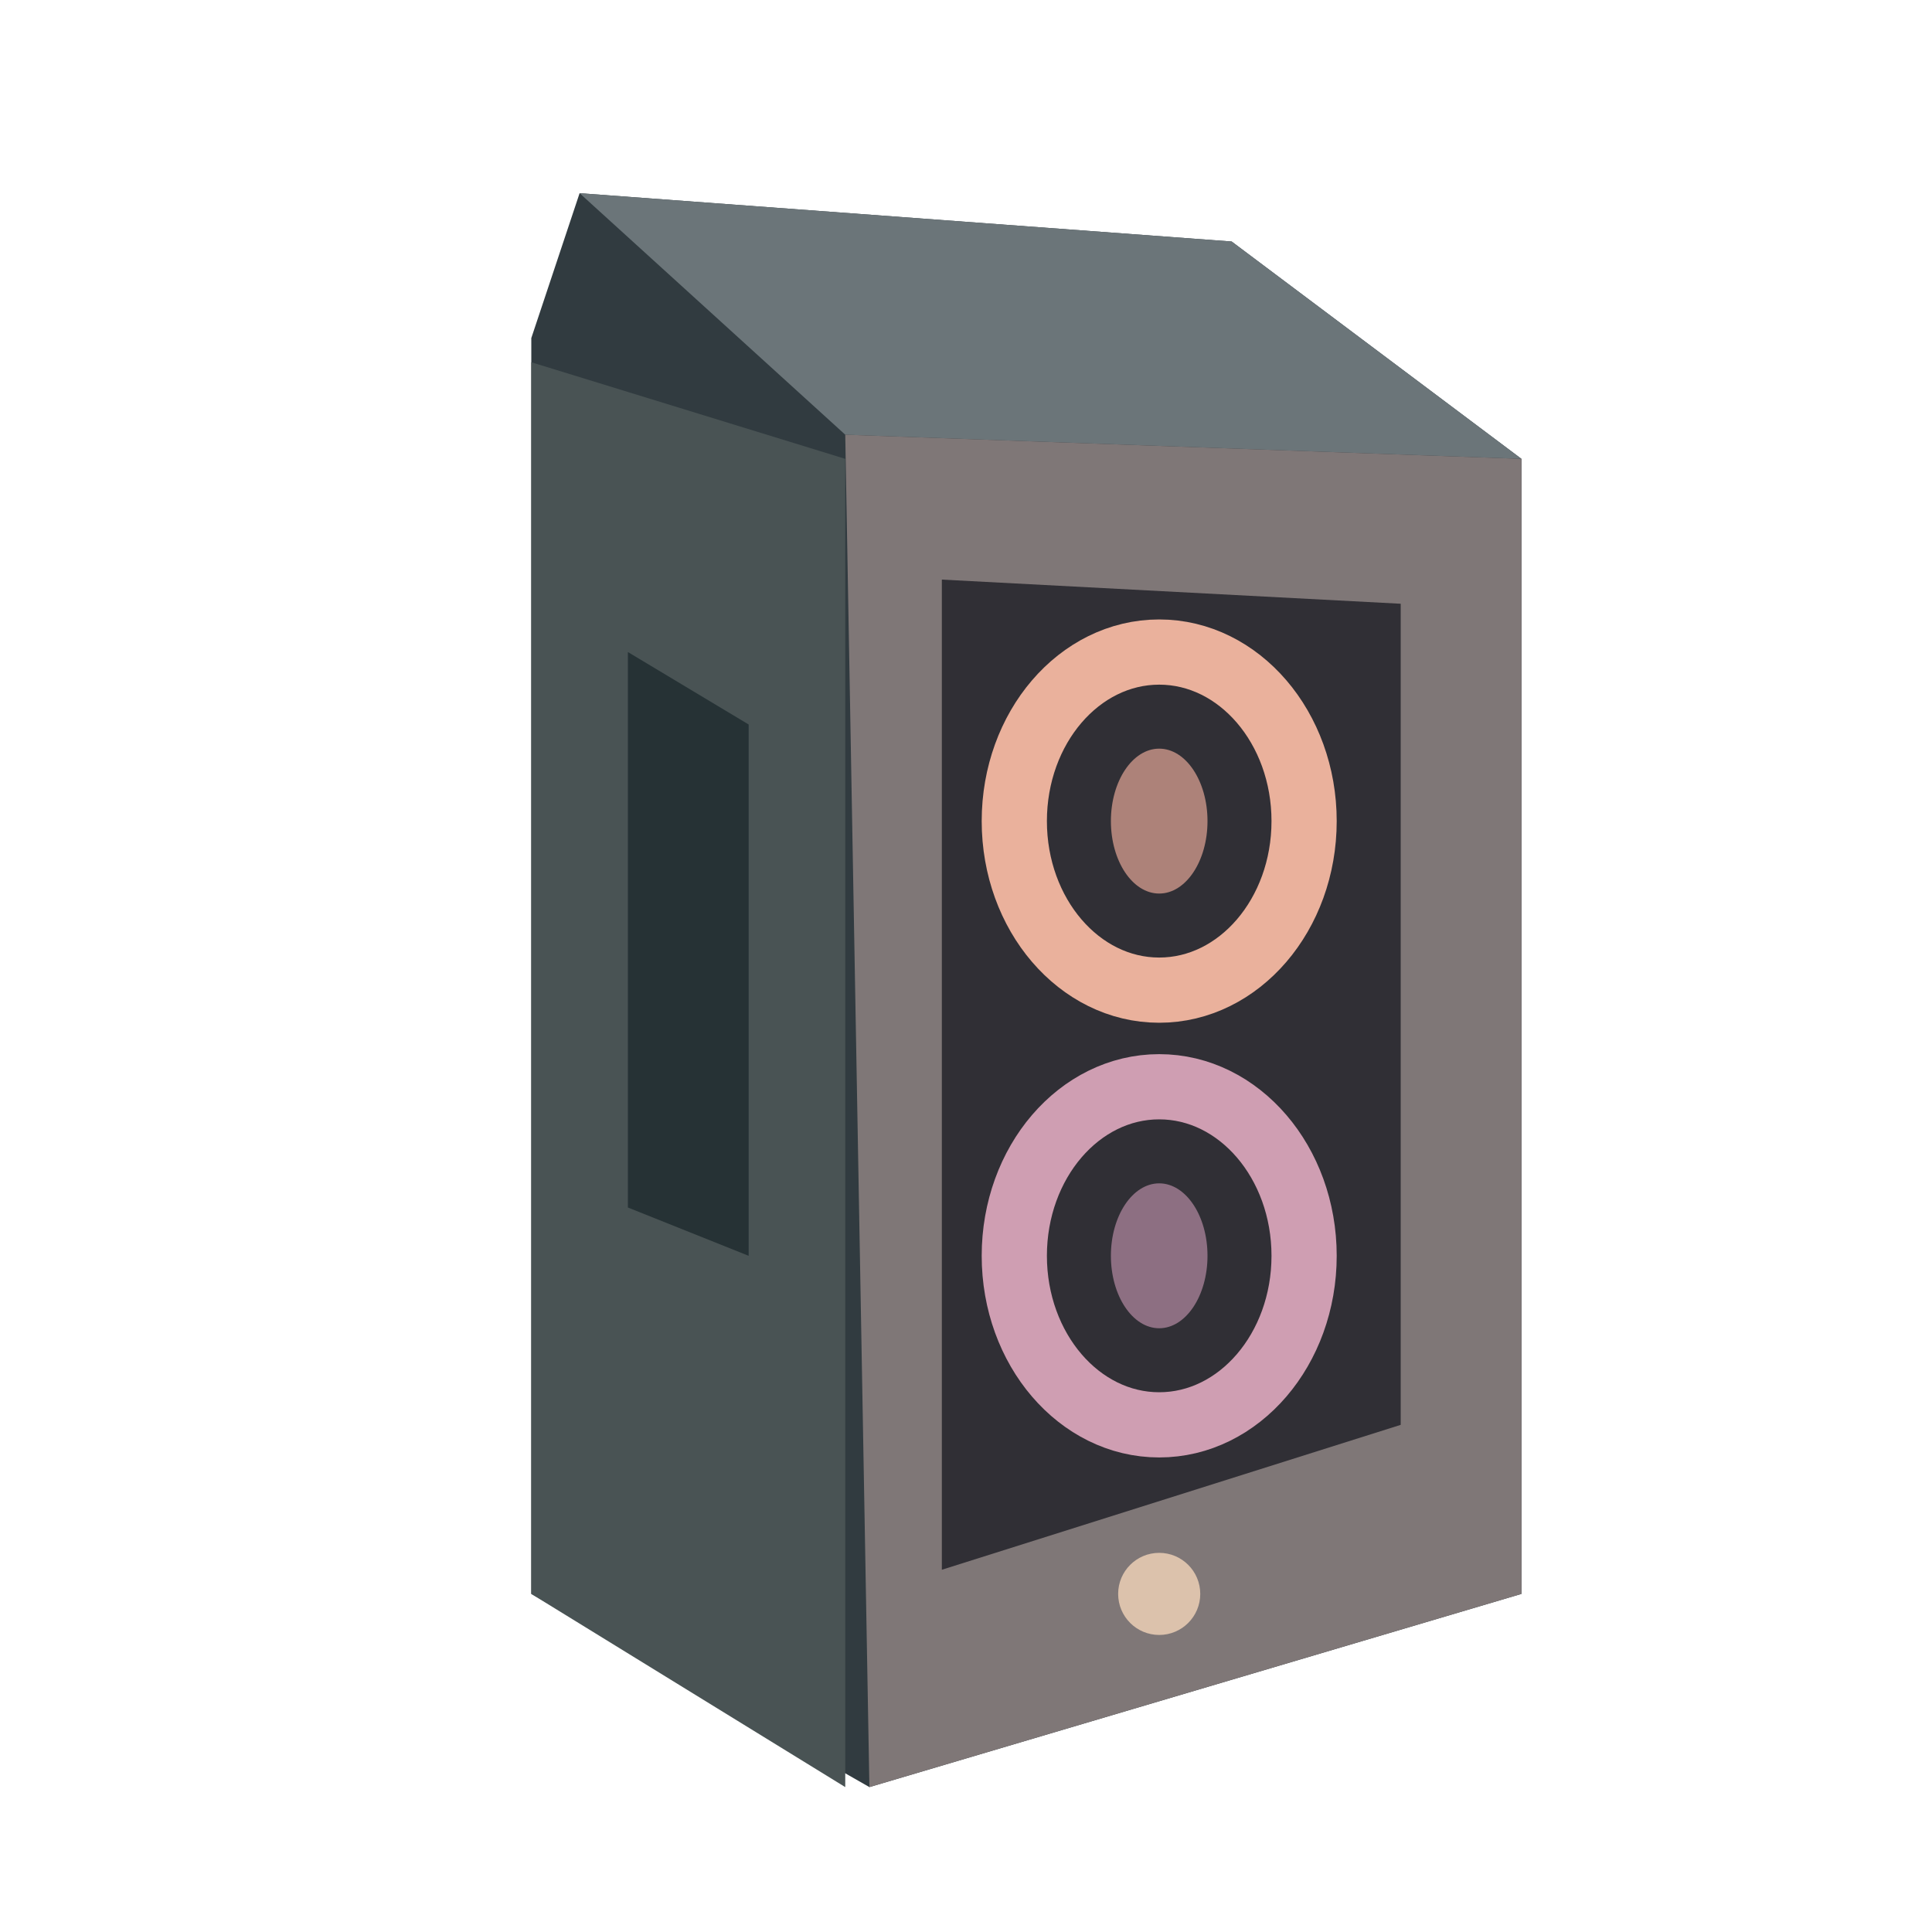
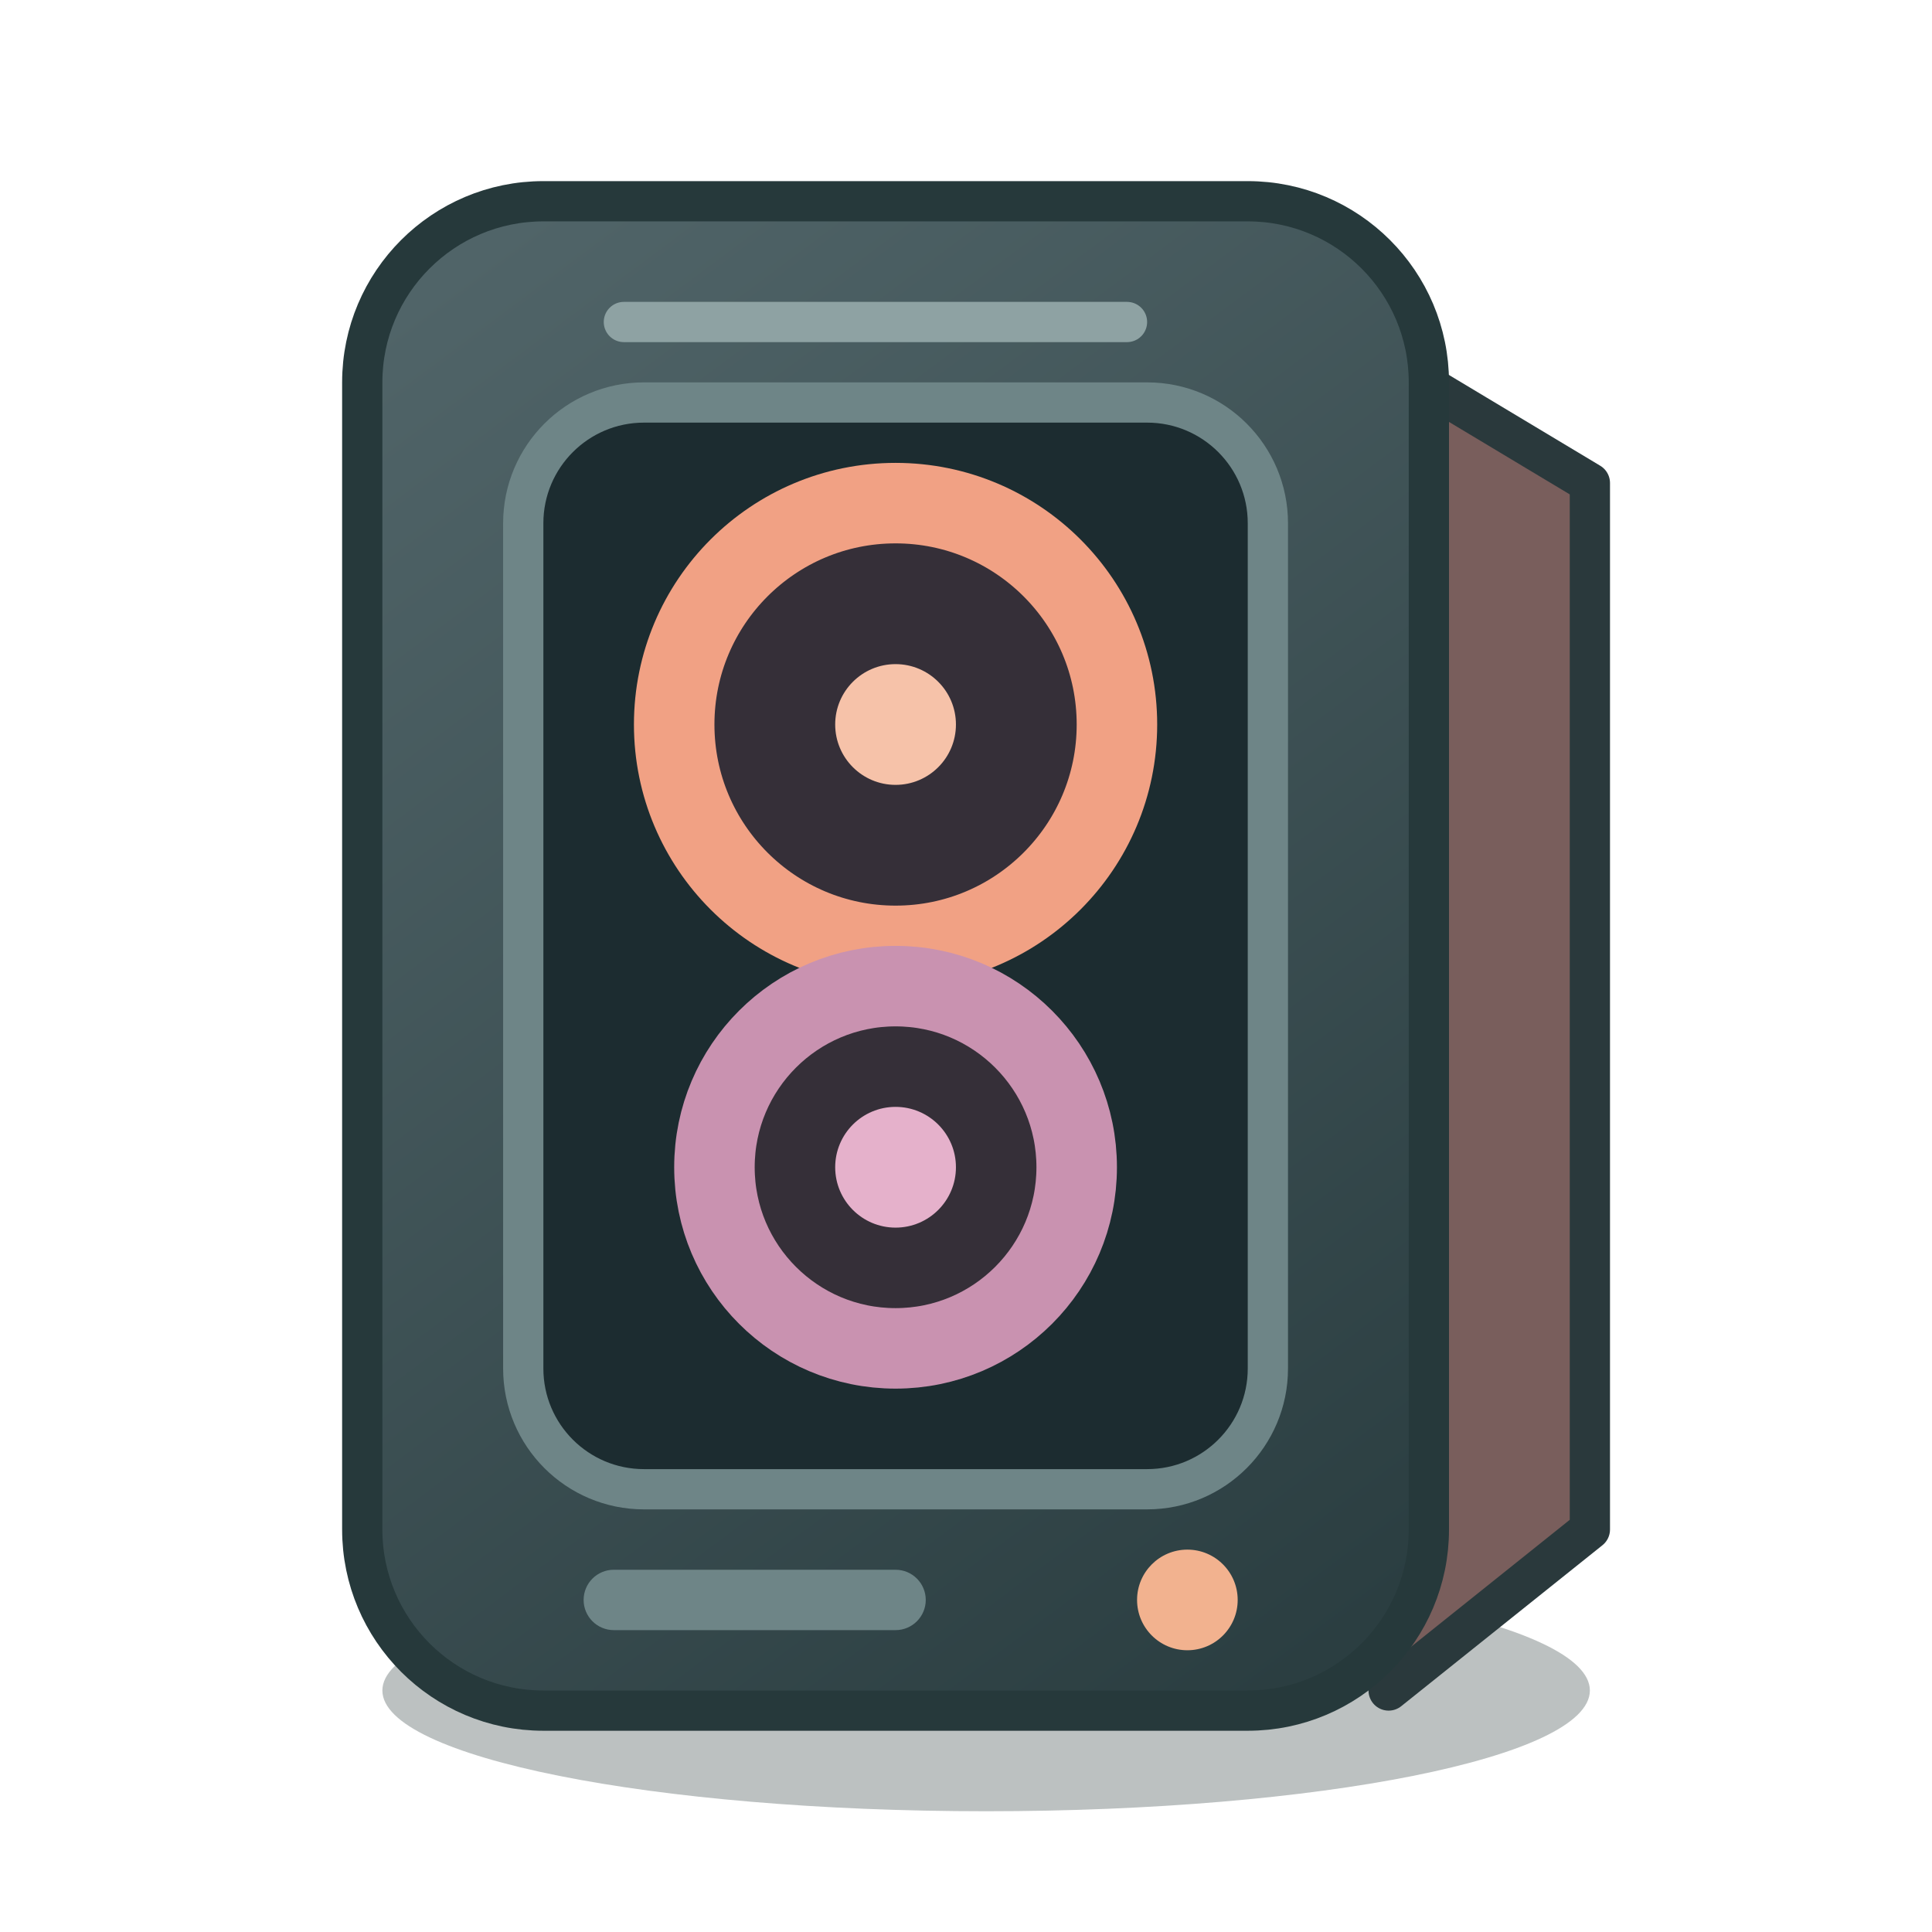
- <svg xmlns="http://www.w3.org/2000/svg" class="hardware-art" viewBox="0 0 80 80" fill="none" aria-hidden="true">
-   <path d="m24 8 27 2 12 9v47L36 74l-14-8V14Z" fill="#313b40" />
-   <path d="m24 8 27 2 12 9-28-1Z" fill="#6b7579" />
-   <path d="m35 18 28 1v47l-27 8Z" fill="#7f7777" />
-   <path d="m39 24 19 1v34l-19 6Z" fill="#302f35" />
-   <ellipse cx="48" cy="34" rx="6" ry="7" stroke="#eab19c" stroke-width="2.7" />
-   <ellipse cx="48" cy="52" rx="6" ry="7" stroke="#cf9eb2" stroke-width="2.7" />
-   <ellipse cx="48" cy="34" rx="2" ry="3" fill="#ad8279" />
-   <ellipse cx="48" cy="52" rx="2" ry="3" fill="#8d6f82" />
-   <path d="m22 15 13 4v55l-13-8Z" fill="#495354" />
-   <path d="m26 27 5 3v22l-5-2Z" fill="#263235" />
-   <circle cx="48" cy="66" r="1.7" fill="#dcc2ac" />
+ <svg xmlns="http://www.w3.org/2000/svg" viewBox="0 0 96 96" fill="none" aria-hidden="true">
+   <defs>
+     <linearGradient id="pc-shell" x1="20" y1="10" x2="76" y2="85" gradientUnits="userSpaceOnUse">
+       <stop stop-color="#52666A" />
+       <stop offset="1" stop-color="#273A3D" />
+     </linearGradient>
+   </defs>
+   <ellipse cx="49" cy="84" rx="30" ry="6" fill="#102123" fill-opacity=".28" />
+   <path d="M69 18 79 24v52l-10 8V18Z" fill="#795E5C" stroke="#2A393C" stroke-width="2" stroke-linejoin="round" />
+   <rect x="18" y="10" width="53" height="75" rx="9" fill="url(#pc-shell)" stroke="#26393B" stroke-width="2" />
+   <rect x="26" y="20" width="37" height="54" rx="6" fill="#1C2C30" stroke="#6E8587" stroke-width="2" />
+   <circle cx="44.5" cy="36" r="11" fill="#352F38" stroke="#F1A184" stroke-width="4" />
+   <circle cx="44.5" cy="58" r="9" fill="#352F38" stroke="#C992B0" stroke-width="4" />
+   <circle cx="44.5" cy="36" r="3" fill="#F6C2A9" />
+   <circle cx="44.5" cy="58" r="3" fill="#E5B1CB" />
+   <path d="M31 16h25" stroke="#8EA2A3" stroke-width="2" stroke-linecap="round" />
+   <rect x="29" y="78" width="17" height="3" rx="1.5" fill="#6E8587" />
+   <circle cx="59" cy="79.5" r="2.5" fill="#F2B28F" />
</svg>
